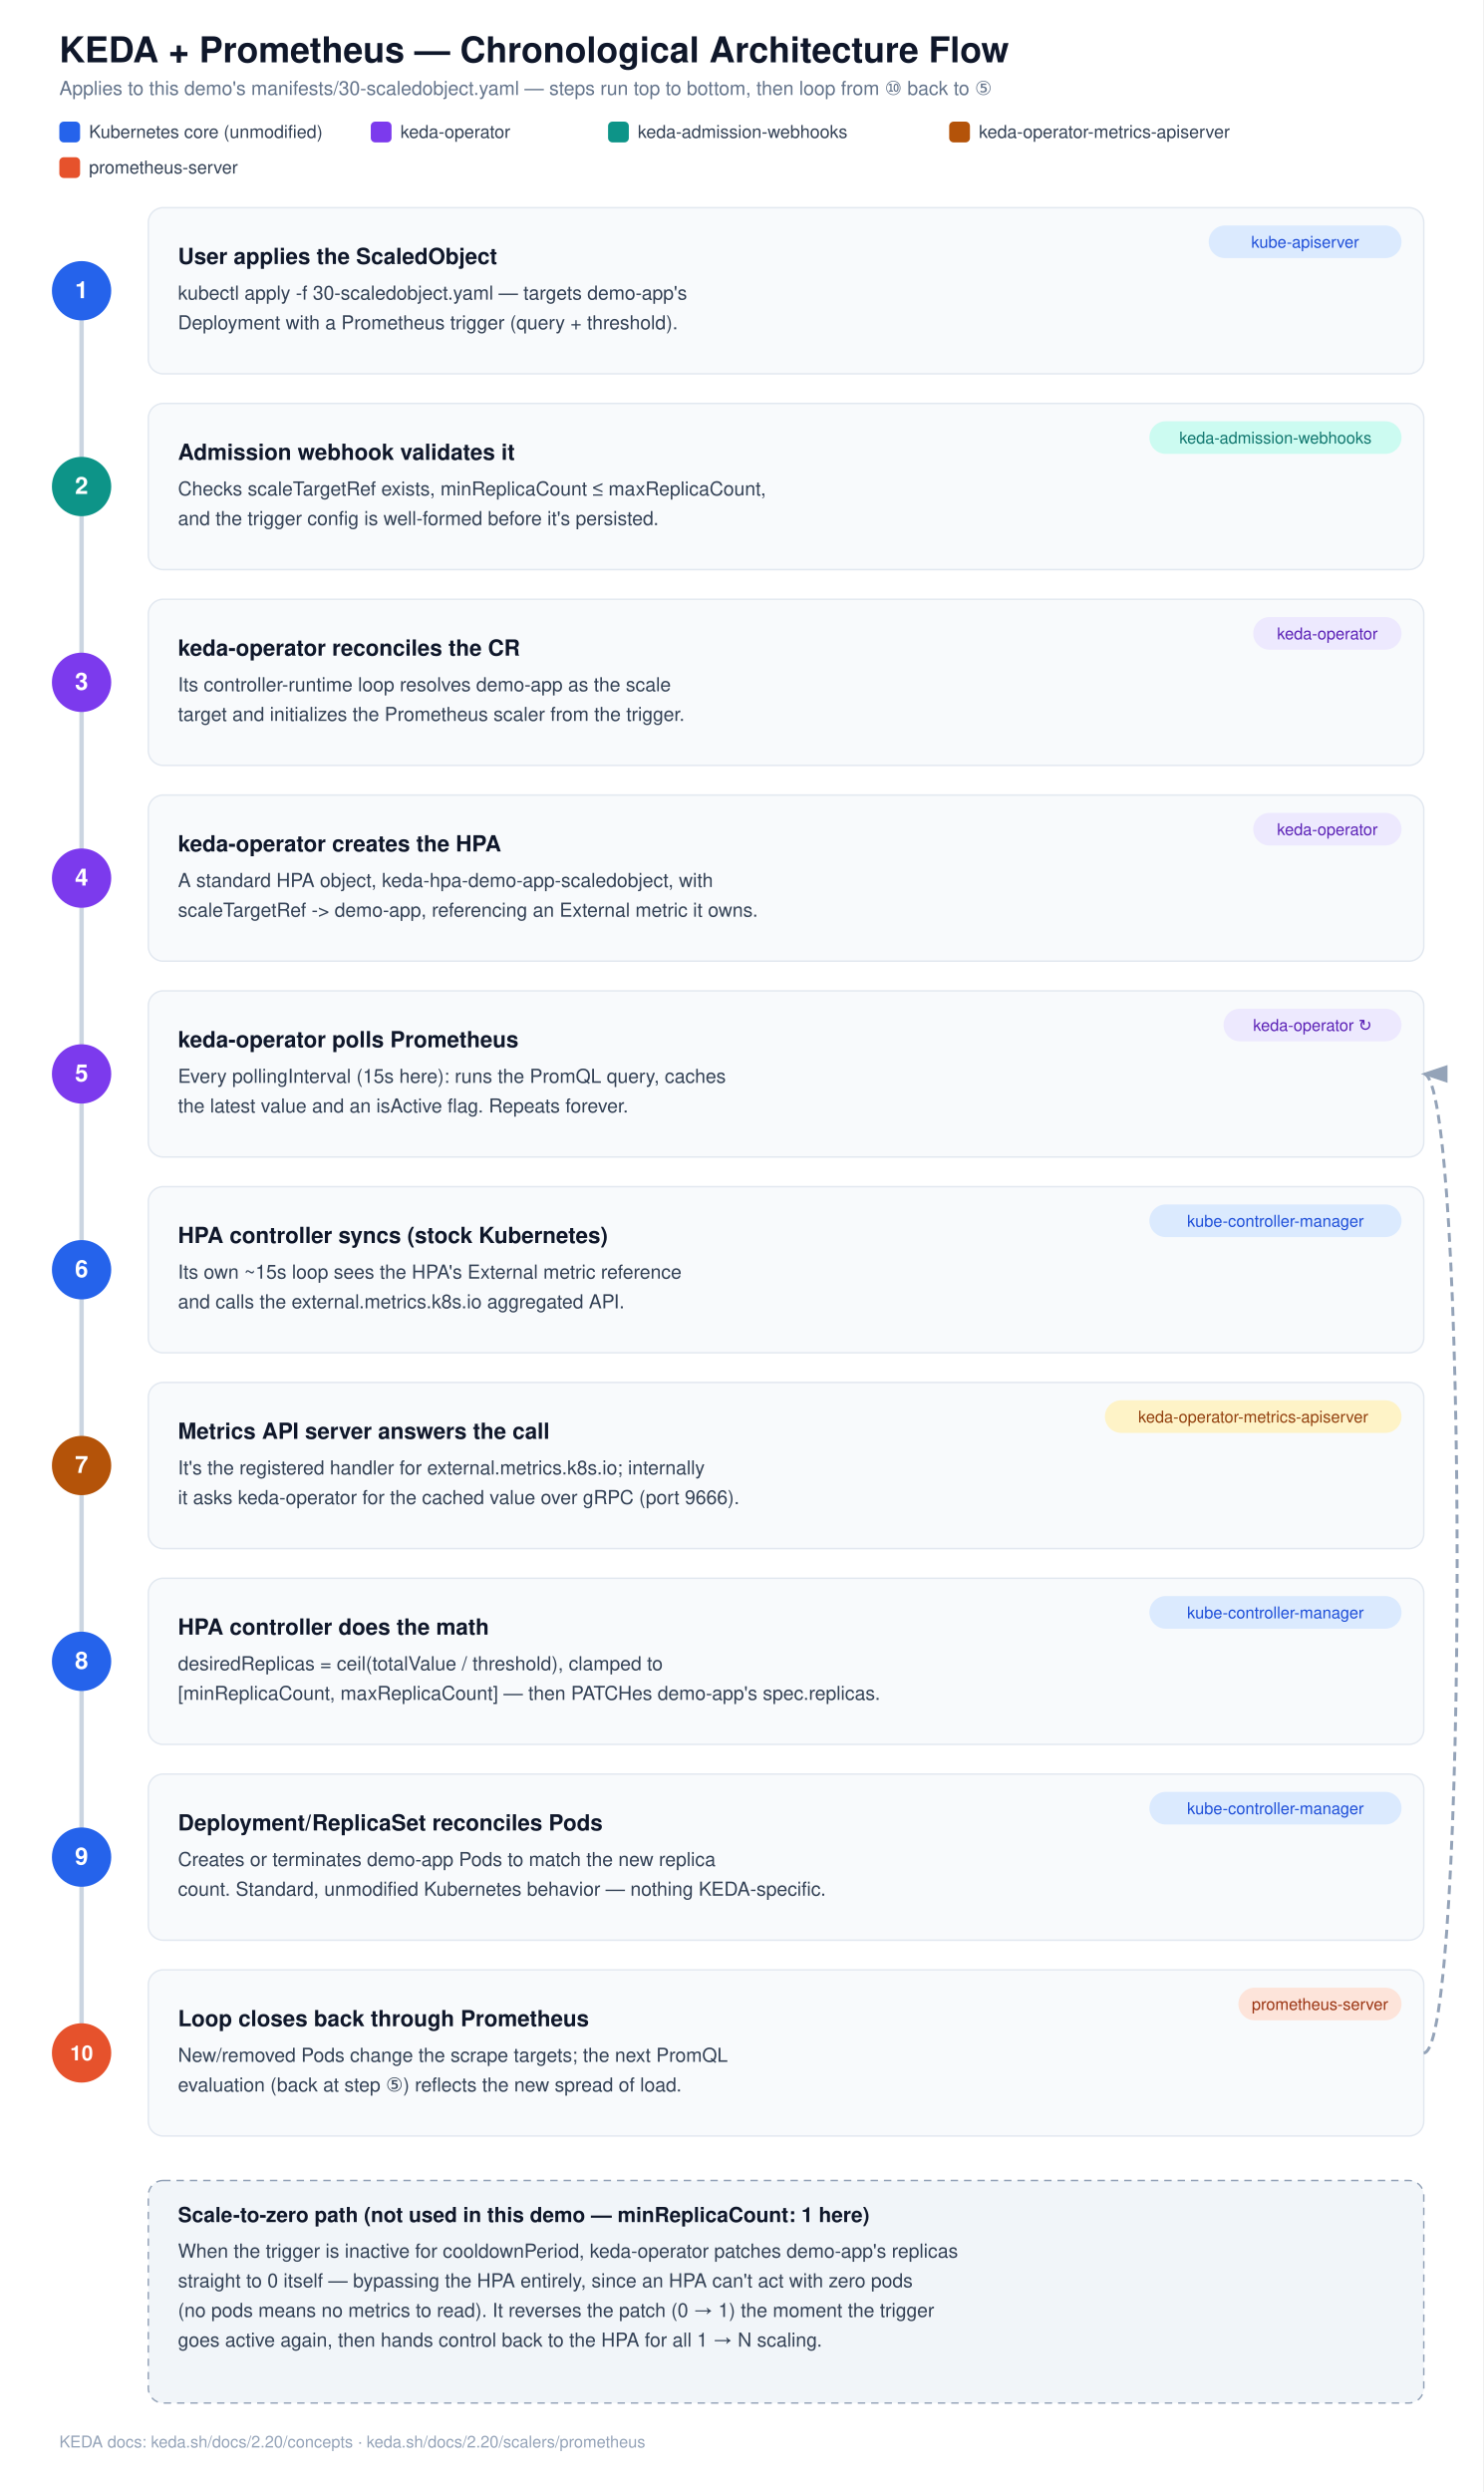
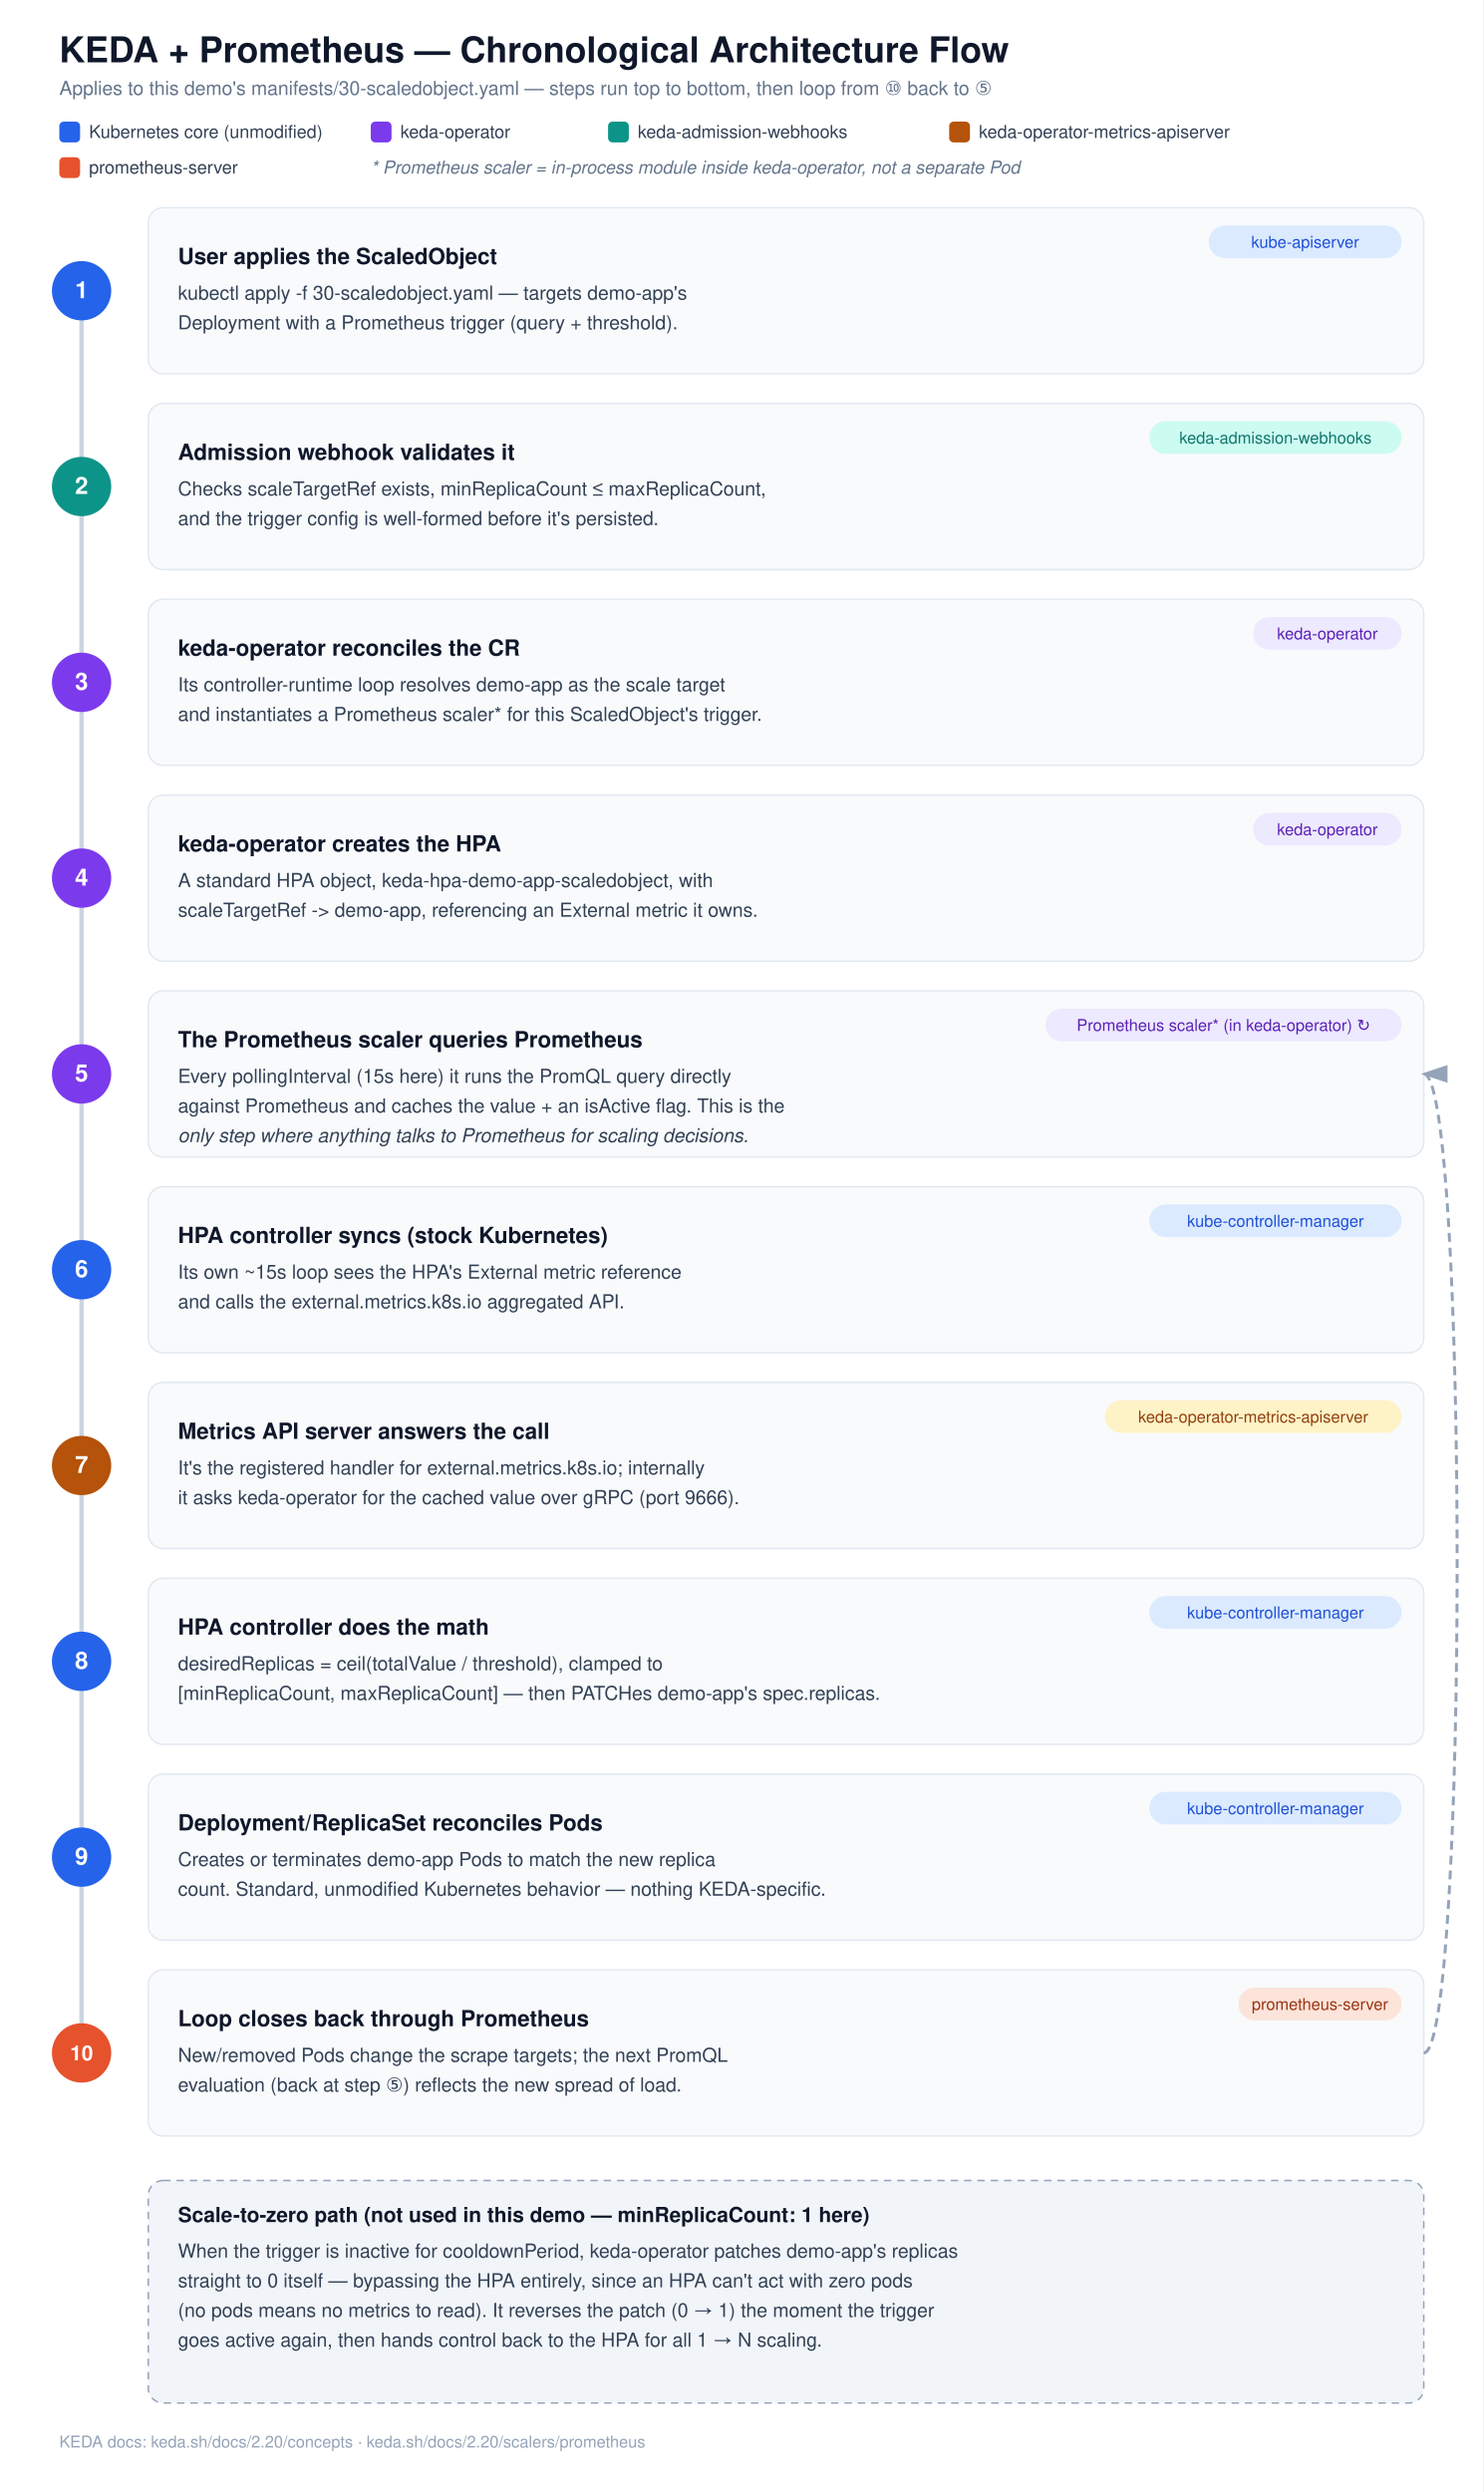
<svg xmlns="http://www.w3.org/2000/svg" viewBox="0 0 1000 1680" font-family="Segoe UI, Helvetica, Arial, sans-serif">
  <rect x="0" y="0" width="1000" height="1680" fill="#ffffff" />
  <text x="40" y="42" font-size="24" font-weight="700" fill="#0f172a">KEDA + Prometheus — Chronological Architecture Flow</text>
  <text x="40" y="64" font-size="13" fill="#64748b">Applies to this demo's manifests/30-scaledobject.yaml — steps run top to bottom, then loop from ⑩ back to ⑤</text>
  <g font-size="12" fill="#334155">
    <rect x="40" y="82" width="14" height="14" rx="3" fill="#2563EB" />
    <text x="60" y="93">Kubernetes core (unmodified)</text>
    <rect x="250" y="82" width="14" height="14" rx="3" fill="#7C3AED" />
    <text x="270" y="93">keda-operator</text>
    <rect x="410" y="82" width="14" height="14" rx="3" fill="#0D9488" />
    <text x="430" y="93">keda-admission-webhooks</text>
    <rect x="640" y="82" width="14" height="14" rx="3" fill="#B45309" />
    <text x="660" y="93">keda-operator-metrics-apiserver</text>
    <rect x="40" y="106" width="14" height="14" rx="3" fill="#E6522C" />
    <text x="60" y="117">prometheus-server</text>
+     <text x="250" y="117" font-style="italic" fill="#64748b">* Prometheus scaler = in-process module inside keda-operator, not a separate Pod</text>
  </g>
  <line x1="55" y1="196" x2="55" y2="1384" stroke="#CBD5E1" stroke-width="3" />
  <g>
    <circle cx="55" cy="196" r="20" fill="#2563EB" />
    <text x="55" y="201" font-size="16" font-weight="700" fill="#ffffff" text-anchor="middle">1</text>
    <rect x="100" y="140" width="860" height="112" rx="10" fill="#F8FAFC" stroke="#E2E8F0" />
    <rect x="815" y="152" width="130" height="22" rx="11" fill="#DBEAFE" />
    <text x="880" y="167" font-size="11" fill="#1D4ED8" text-anchor="middle">kube-apiserver</text>
    <text x="120" y="178" font-size="15" font-weight="700" fill="#0f172a">User applies the ScaledObject</text>
    <text x="120" y="202" font-size="13" fill="#334155">kubectl apply -f 30-scaledobject.yaml — targets demo-app's</text>
    <text x="120" y="222" font-size="13" fill="#334155">Deployment with a Prometheus trigger (query + threshold).</text>
  </g>
  <g>
    <circle cx="55" cy="328" r="20" fill="#0D9488" />
    <text x="55" y="333" font-size="16" font-weight="700" fill="#ffffff" text-anchor="middle">2</text>
    <rect x="100" y="272" width="860" height="112" rx="10" fill="#F8FAFC" stroke="#E2E8F0" />
    <rect x="775" y="284" width="170" height="22" rx="11" fill="#CCFBF1" />
    <text x="860" y="299" font-size="11" fill="#0F766E" text-anchor="middle">keda-admission-webhooks</text>
    <text x="120" y="310" font-size="15" font-weight="700" fill="#0f172a">Admission webhook validates it</text>
    <text x="120" y="334" font-size="13" fill="#334155">Checks scaleTargetRef exists, minReplicaCount ≤ maxReplicaCount,</text>
    <text x="120" y="354" font-size="13" fill="#334155">and the trigger config is well-formed before it's persisted.</text>
  </g>
  <g>
    <circle cx="55" cy="460" r="20" fill="#7C3AED" />
    <text x="55" y="465" font-size="16" font-weight="700" fill="#ffffff" text-anchor="middle">3</text>
    <rect x="100" y="404" width="860" height="112" rx="10" fill="#F8FAFC" stroke="#E2E8F0" />
    <rect x="845" y="416" width="100" height="22" rx="11" fill="#EDE9FE" />
    <text x="895" y="431" font-size="11" fill="#5B21B6" text-anchor="middle">keda-operator</text>
    <text x="120" y="442" font-size="15" font-weight="700" fill="#0f172a">keda-operator reconciles the CR</text>
-     <text x="120" y="466" font-size="13" fill="#334155">Its controller-runtime loop resolves demo-app as the scale</text>
-     <text x="120" y="486" font-size="13" fill="#334155">target and initializes the Prometheus scaler from the trigger.</text>
+     <text x="120" y="466" font-size="13" fill="#334155">Its controller-runtime loop resolves demo-app as the scale target</text>
+     <text x="120" y="486" font-size="13" fill="#334155">and instantiates a Prometheus scaler* for this ScaledObject's trigger.</text>
  </g>
  <g>
    <circle cx="55" cy="592" r="20" fill="#7C3AED" />
    <text x="55" y="597" font-size="16" font-weight="700" fill="#ffffff" text-anchor="middle">4</text>
    <rect x="100" y="536" width="860" height="112" rx="10" fill="#F8FAFC" stroke="#E2E8F0" />
    <rect x="845" y="548" width="100" height="22" rx="11" fill="#EDE9FE" />
    <text x="895" y="563" font-size="11" fill="#5B21B6" text-anchor="middle">keda-operator</text>
    <text x="120" y="574" font-size="15" font-weight="700" fill="#0f172a">keda-operator creates the HPA</text>
    <text x="120" y="598" font-size="13" fill="#334155">A standard HPA object, keda-hpa-demo-app-scaledobject, with</text>
    <text x="120" y="618" font-size="13" fill="#334155">scaleTargetRef -&gt; demo-app, referencing an External metric it owns.</text>
  </g>
  <g>
    <circle cx="55" cy="724" r="20" fill="#7C3AED" />
    <text x="55" y="729" font-size="16" font-weight="700" fill="#ffffff" text-anchor="middle">5</text>
    <rect x="100" y="668" width="860" height="112" rx="10" fill="#F8FAFC" stroke="#E2E8F0" />
-     <rect x="825" y="680" width="120" height="22" rx="11" fill="#EDE9FE" />
-     <text x="885" y="695" font-size="11" fill="#5B21B6" text-anchor="middle">keda-operator ↻</text>
-     <text x="120" y="706" font-size="15" font-weight="700" fill="#0f172a">keda-operator polls Prometheus</text>
-     <text x="120" y="730" font-size="13" fill="#334155">Every pollingInterval (15s here): runs the PromQL query, caches</text>
-     <text x="120" y="750" font-size="13" fill="#334155">the latest value and an isActive flag. Repeats forever.</text>
+     <rect x="705" y="680" width="240" height="22" rx="11" fill="#EDE9FE" />
+     <text x="825" y="695" font-size="11" fill="#5B21B6" text-anchor="middle">Prometheus scaler* (in keda-operator) ↻</text>
+     <text x="120" y="706" font-size="15" font-weight="700" fill="#0f172a">The Prometheus scaler queries Prometheus</text>
+     <text x="120" y="730" font-size="13" fill="#334155">Every pollingInterval (15s here) it runs the PromQL query directly</text>
+     <text x="120" y="750" font-size="13" fill="#334155">against Prometheus and caches the value + an isActive flag. This is the</text>
+     <text x="120" y="770" font-size="13" fill="#334155" font-style="italic">only step where anything talks to Prometheus for scaling decisions.</text>
  </g>
  <g>
    <circle cx="55" cy="856" r="20" fill="#2563EB" />
    <text x="55" y="861" font-size="16" font-weight="700" fill="#ffffff" text-anchor="middle">6</text>
    <rect x="100" y="800" width="860" height="112" rx="10" fill="#F8FAFC" stroke="#E2E8F0" />
    <rect x="775" y="812" width="170" height="22" rx="11" fill="#DBEAFE" />
    <text x="860" y="827" font-size="11" fill="#1D4ED8" text-anchor="middle">kube-controller-manager</text>
    <text x="120" y="838" font-size="15" font-weight="700" fill="#0f172a">HPA controller syncs (stock Kubernetes)</text>
    <text x="120" y="862" font-size="13" fill="#334155">Its own ~15s loop sees the HPA's External metric reference</text>
    <text x="120" y="882" font-size="13" fill="#334155">and calls the external.metrics.k8s.io aggregated API.</text>
  </g>
  <g>
    <circle cx="55" cy="988" r="20" fill="#B45309" />
    <text x="55" y="993" font-size="16" font-weight="700" fill="#ffffff" text-anchor="middle">7</text>
    <rect x="100" y="932" width="860" height="112" rx="10" fill="#F8FAFC" stroke="#E2E8F0" />
    <rect x="745" y="944" width="200" height="22" rx="11" fill="#FEF3C7" />
    <text x="845" y="959" font-size="11" fill="#92400E" text-anchor="middle">keda-operator-metrics-apiserver</text>
    <text x="120" y="970" font-size="15" font-weight="700" fill="#0f172a">Metrics API server answers the call</text>
    <text x="120" y="994" font-size="13" fill="#334155">It's the registered handler for external.metrics.k8s.io; internally</text>
    <text x="120" y="1014" font-size="13" fill="#334155">it asks keda-operator for the cached value over gRPC (port 9666).</text>
  </g>
  <g>
    <circle cx="55" cy="1120" r="20" fill="#2563EB" />
    <text x="55" y="1125" font-size="16" font-weight="700" fill="#ffffff" text-anchor="middle">8</text>
    <rect x="100" y="1064" width="860" height="112" rx="10" fill="#F8FAFC" stroke="#E2E8F0" />
    <rect x="775" y="1076" width="170" height="22" rx="11" fill="#DBEAFE" />
    <text x="860" y="1091" font-size="11" fill="#1D4ED8" text-anchor="middle">kube-controller-manager</text>
    <text x="120" y="1102" font-size="15" font-weight="700" fill="#0f172a">HPA controller does the math</text>
    <text x="120" y="1126" font-size="13" fill="#334155">desiredReplicas = ceil(totalValue / threshold), clamped to</text>
    <text x="120" y="1146" font-size="13" fill="#334155">[minReplicaCount, maxReplicaCount] — then PATCHes demo-app's spec.replicas.</text>
  </g>
  <g>
    <circle cx="55" cy="1252" r="20" fill="#2563EB" />
    <text x="55" y="1257" font-size="16" font-weight="700" fill="#ffffff" text-anchor="middle">9</text>
    <rect x="100" y="1196" width="860" height="112" rx="10" fill="#F8FAFC" stroke="#E2E8F0" />
    <rect x="775" y="1208" width="170" height="22" rx="11" fill="#DBEAFE" />
    <text x="860" y="1223" font-size="11" fill="#1D4ED8" text-anchor="middle">kube-controller-manager</text>
    <text x="120" y="1234" font-size="15" font-weight="700" fill="#0f172a">Deployment/ReplicaSet reconciles Pods</text>
    <text x="120" y="1258" font-size="13" fill="#334155">Creates or terminates demo-app Pods to match the new replica</text>
    <text x="120" y="1278" font-size="13" fill="#334155">count. Standard, unmodified Kubernetes behavior — nothing KEDA-specific.</text>
  </g>
  <g>
    <circle cx="55" cy="1384" r="20" fill="#E6522C" />
    <text x="55" y="1389" font-size="14" font-weight="700" fill="#ffffff" text-anchor="middle">10</text>
    <rect x="100" y="1328" width="860" height="112" rx="10" fill="#F8FAFC" stroke="#E2E8F0" />
    <rect x="835" y="1340" width="110" height="22" rx="11" fill="#FDE4DA" />
    <text x="890" y="1355" font-size="11" fill="#9A3412" text-anchor="middle">prometheus-server</text>
    <text x="120" y="1366" font-size="15" font-weight="700" fill="#0f172a">Loop closes back through Prometheus</text>
    <text x="120" y="1390" font-size="13" fill="#334155">New/removed Pods change the scrape targets; the next PromQL</text>
    <text x="120" y="1410" font-size="13" fill="#334155">evaluation (back at step ⑤) reflects the new spread of load.</text>
  </g>
  <path d="M 960 1384 C 990 1384 990 724 960 724" fill="none" stroke="#94A3B8" stroke-width="2" stroke-dasharray="6,4" marker-end="url(#arrow)" />
  <defs>
    <marker id="arrow" markerWidth="10" markerHeight="10" refX="8" refY="3" orient="auto" markerUnits="strokeWidth">
      <path d="M0,0 L0,6 L9,3 z" fill="#94A3B8" />
    </marker>
  </defs>
  <rect x="100" y="1470" width="860" height="150" rx="10" fill="#F1F5F9" stroke="#94A3B8" stroke-dasharray="5,4" />
  <text x="120" y="1498" font-size="14" font-weight="700" fill="#0f172a">Scale-to-zero path (not used in this demo — minReplicaCount: 1 here)</text>
  <text x="120" y="1522" font-size="13" fill="#334155">When the trigger is inactive for cooldownPeriod, keda-operator patches demo-app's replicas</text>
  <text x="120" y="1542" font-size="13" fill="#334155">straight to 0 itself — bypassing the HPA entirely, since an HPA can't act with zero pods</text>
  <text x="120" y="1562" font-size="13" fill="#334155">(no pods means no metrics to read). It reverses the patch (0 → 1) the moment the trigger</text>
  <text x="120" y="1582" font-size="13" fill="#334155">goes active again, then hands control back to the HPA for all 1 → N scaling.</text>
  <text x="40" y="1650" font-size="11" fill="#94A3B8">KEDA docs: keda.sh/docs/2.20/concepts · keda.sh/docs/2.20/scalers/prometheus</text>
</svg>
